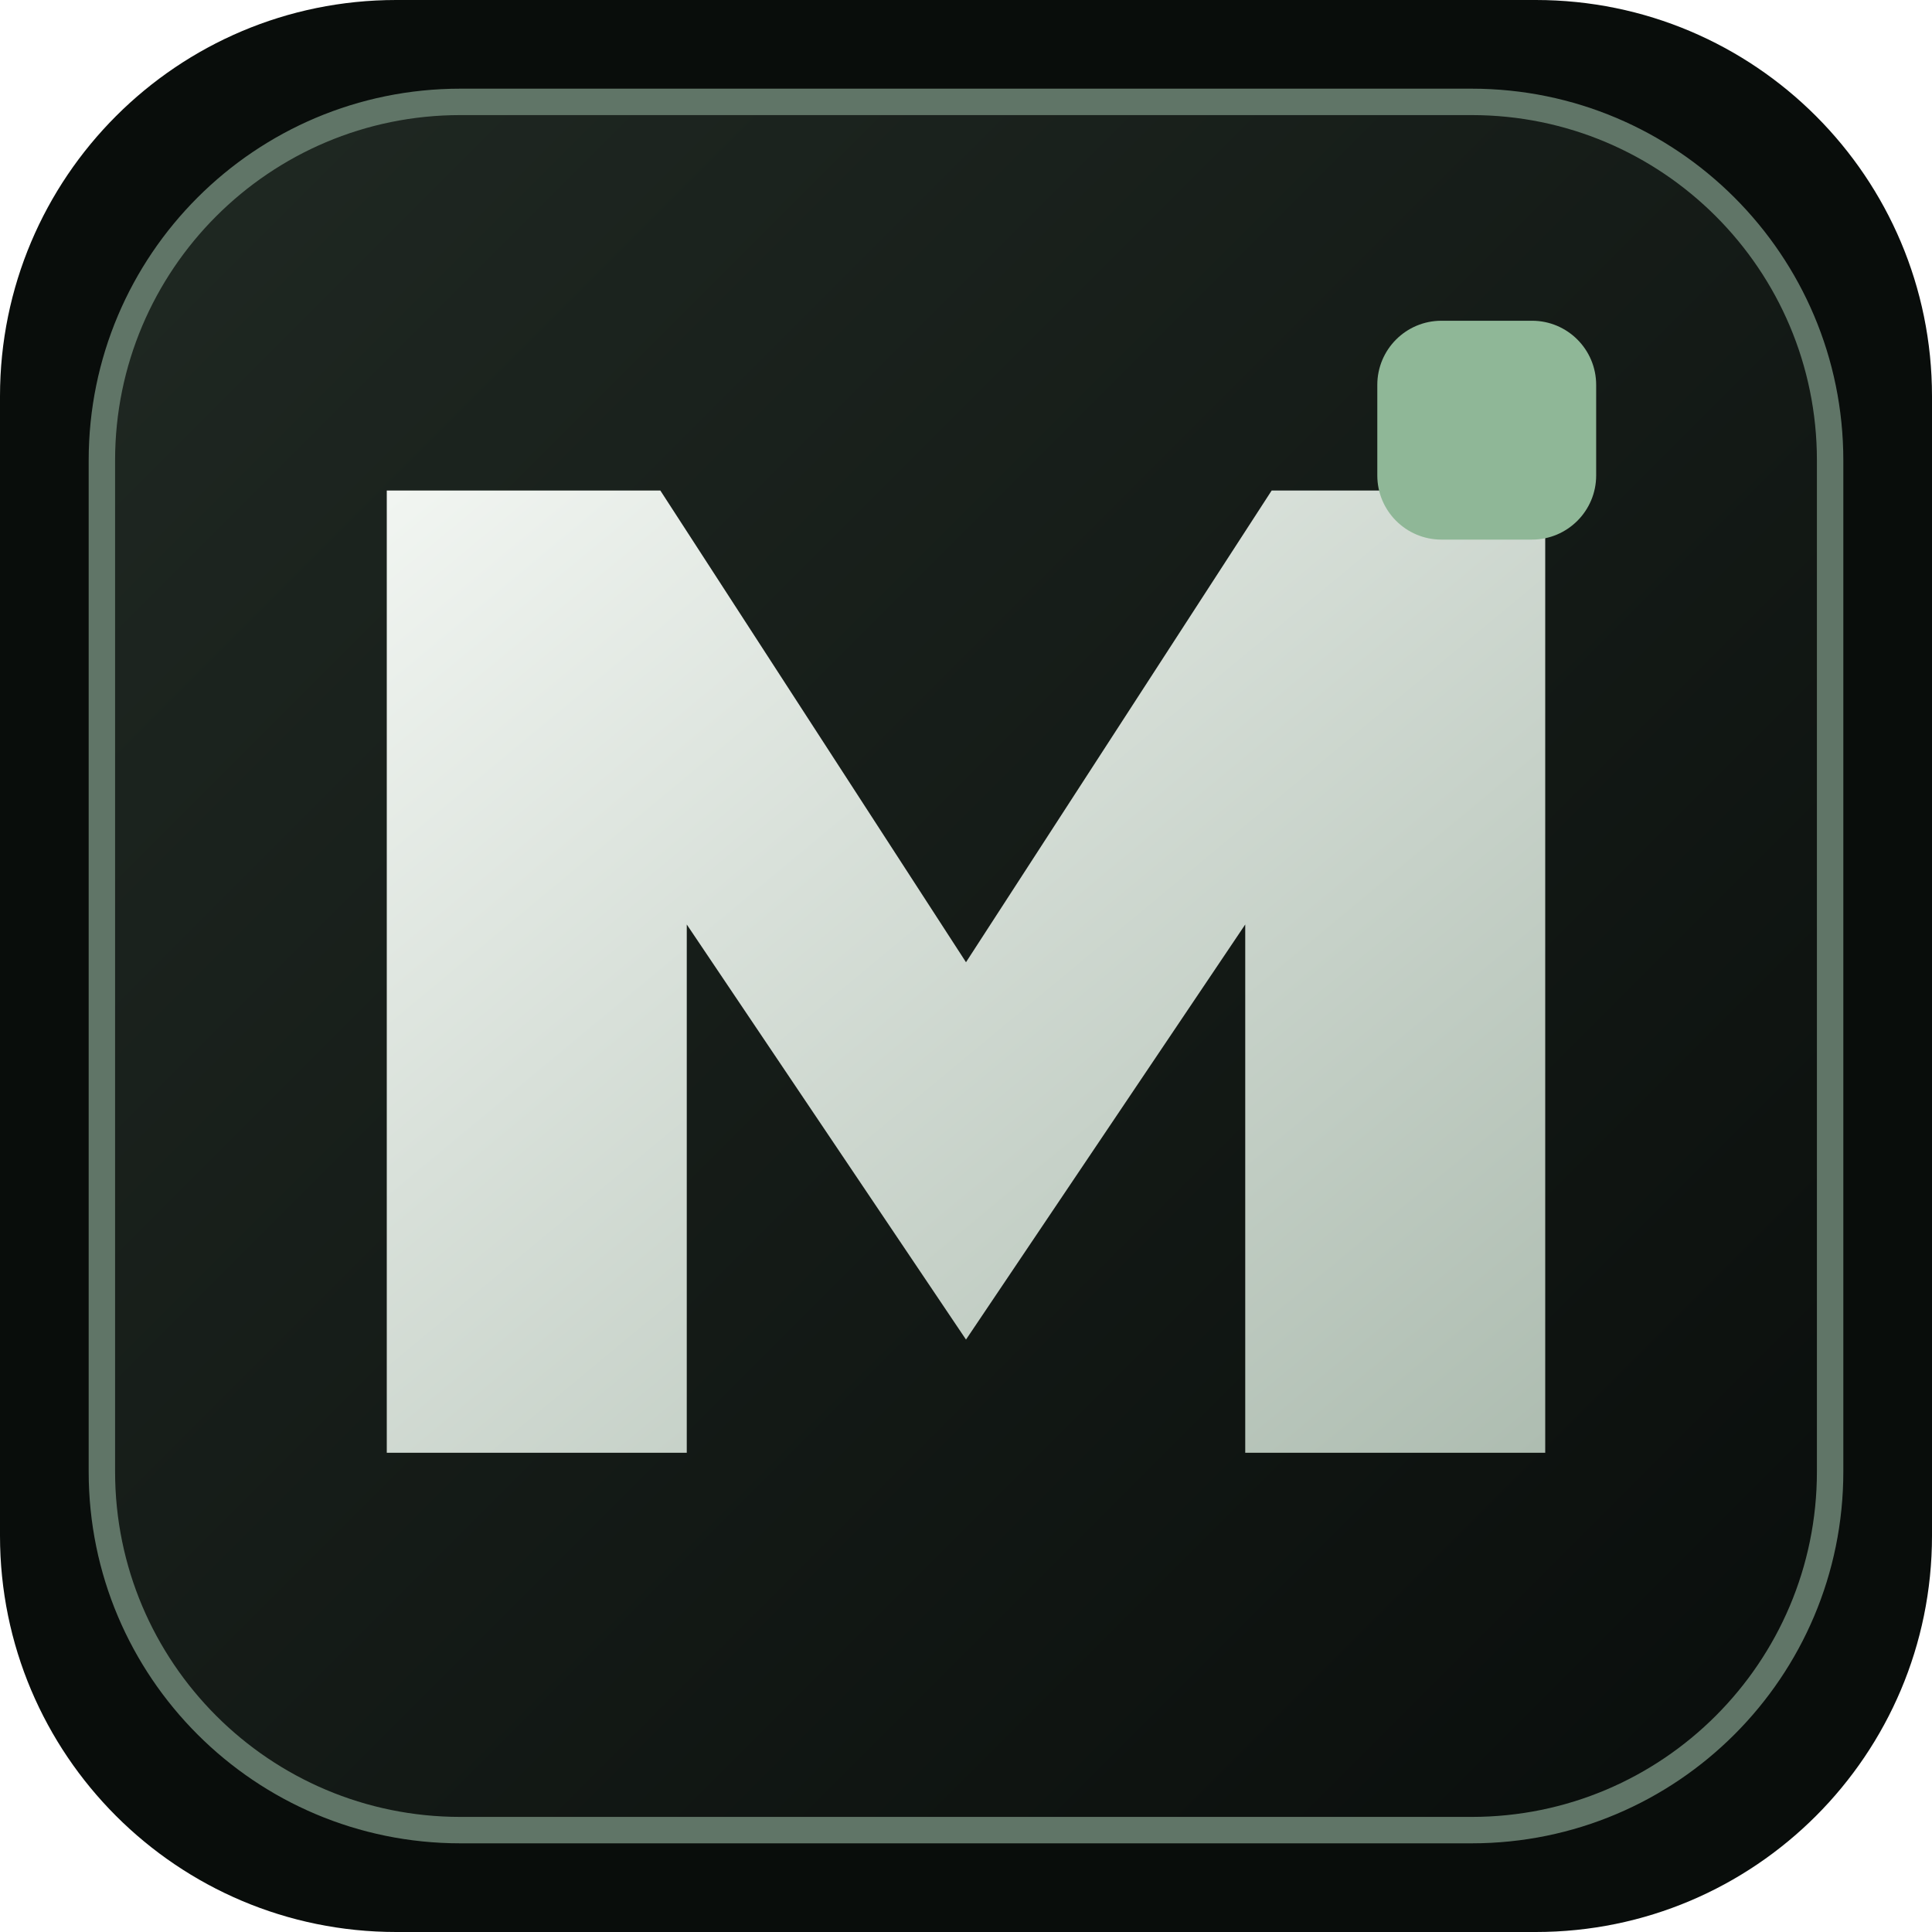
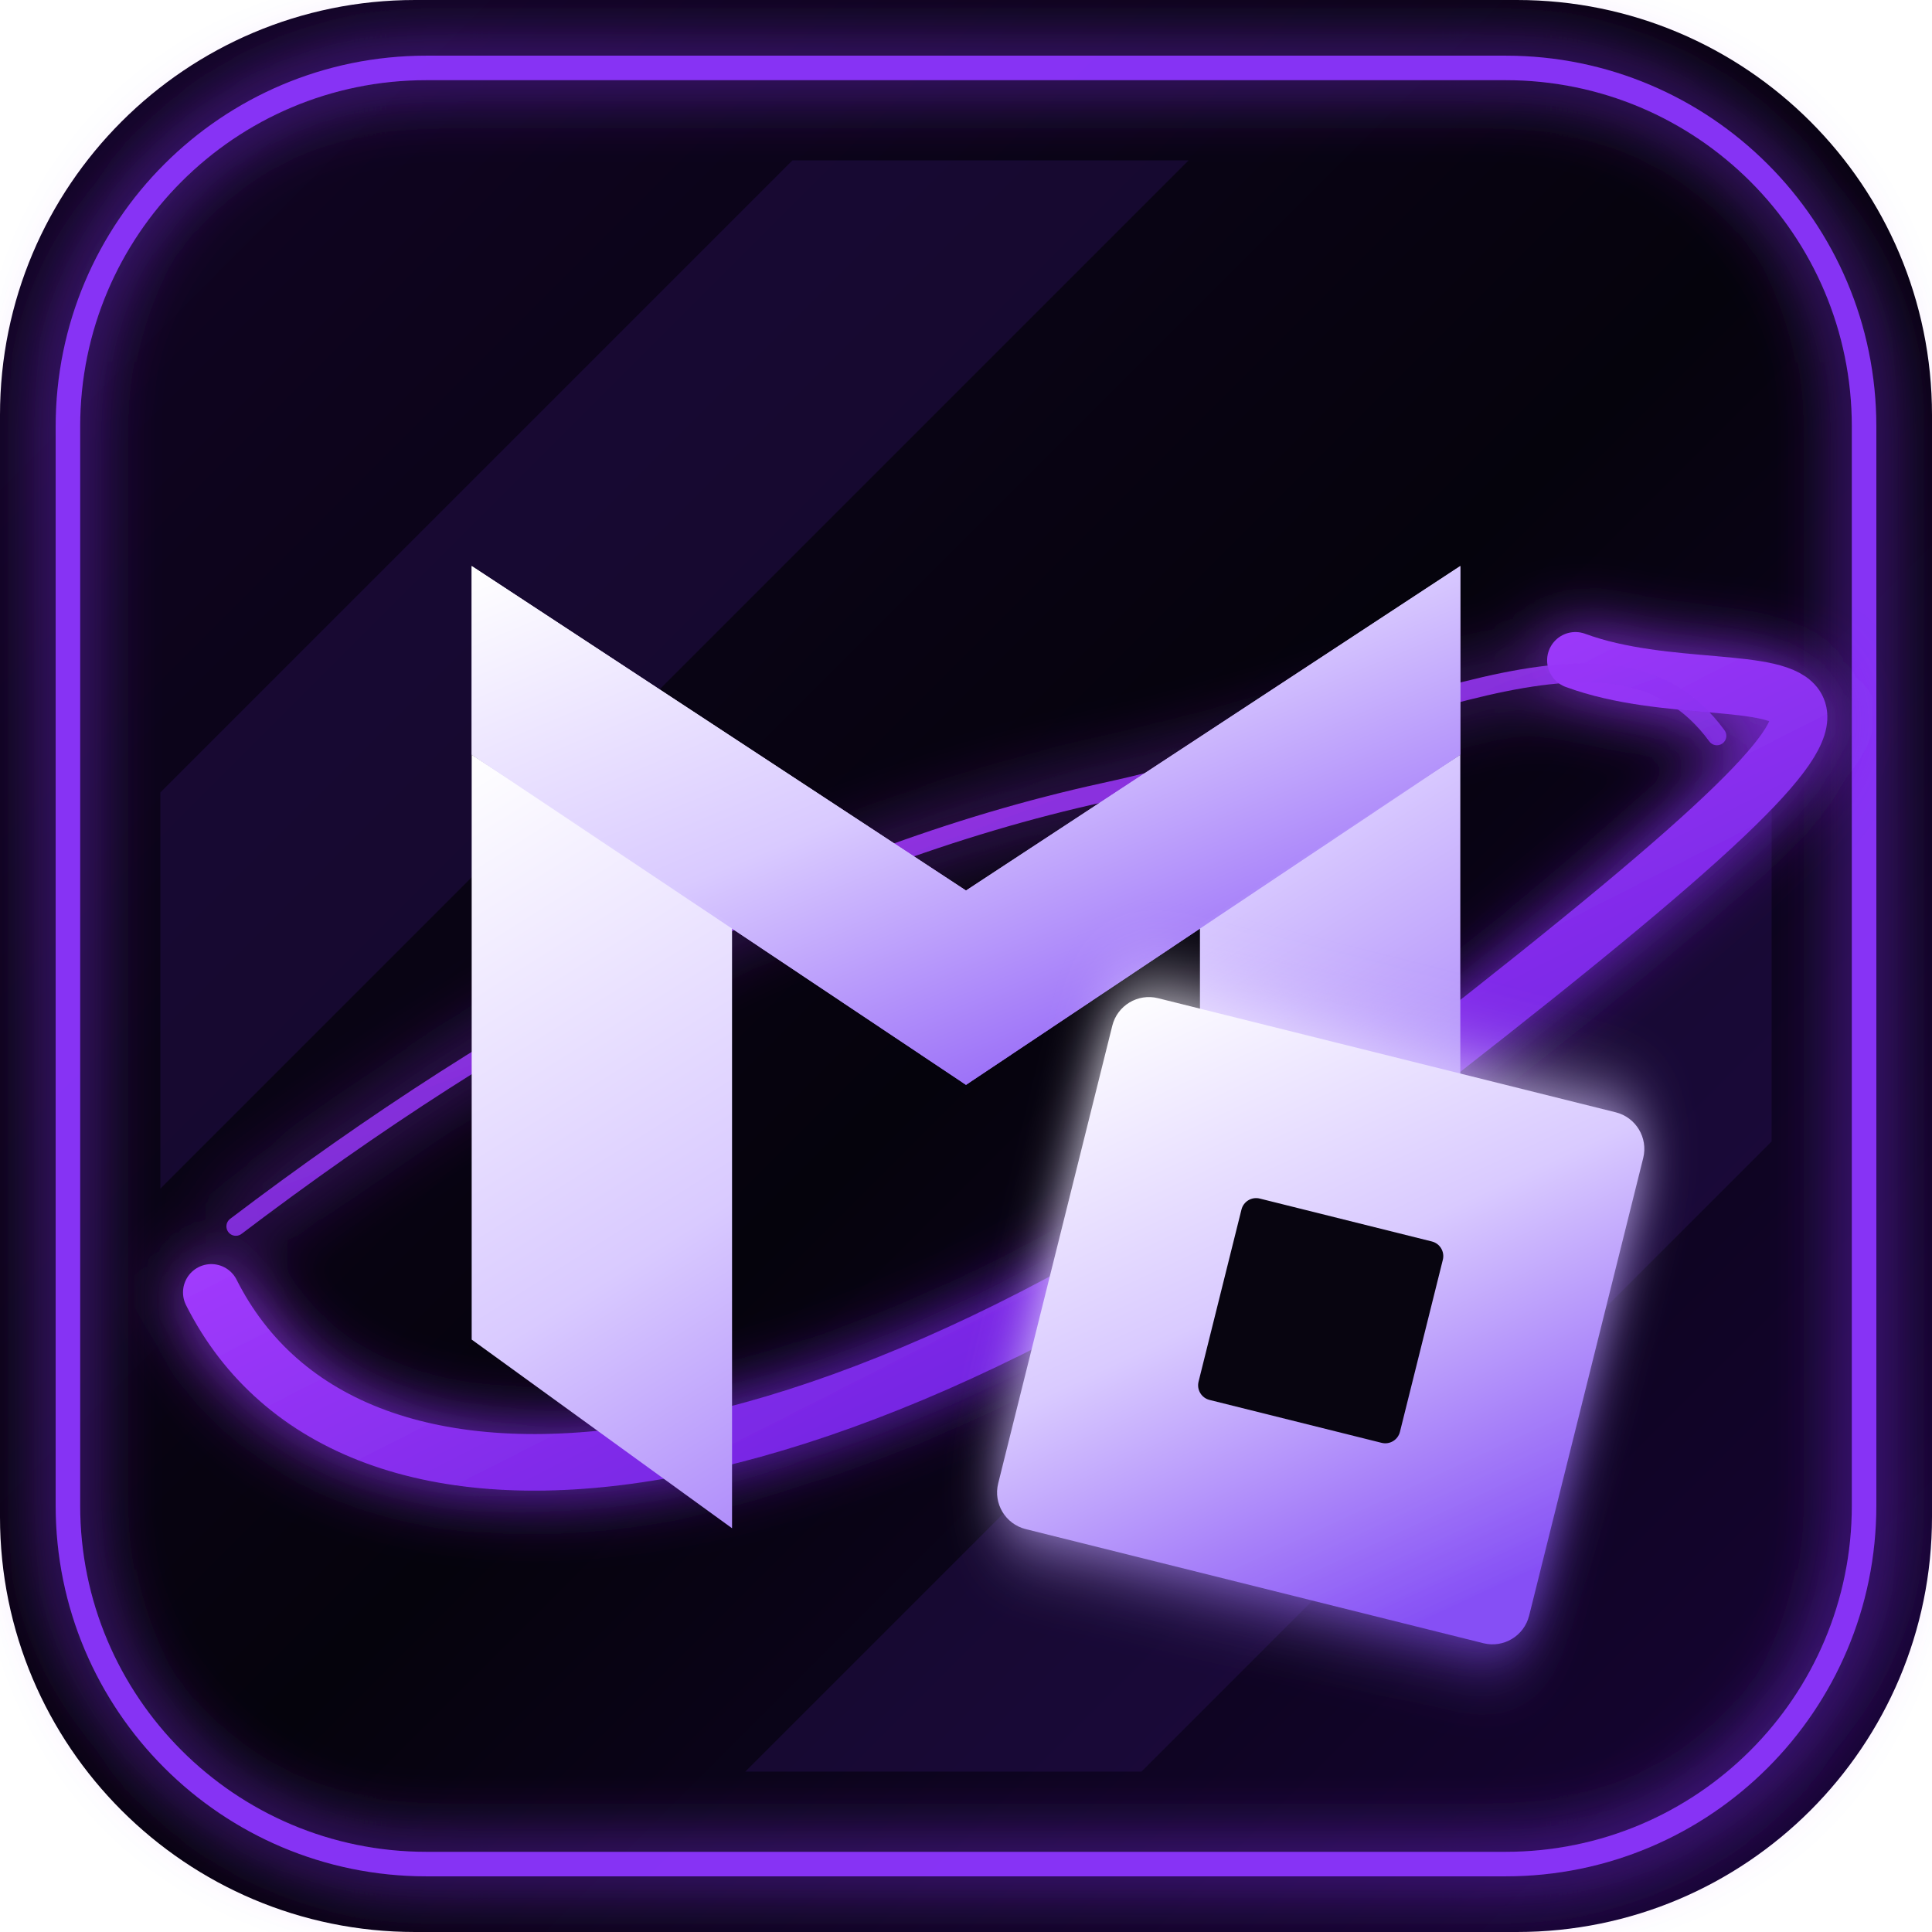
<svg xmlns="http://www.w3.org/2000/svg" width="1024" height="1024" viewBox="0 0 1024 1024">
  <defs>
-     <linearGradient id="bg" x1="0" y1="0" x2="1" y2="1">
-       <stop stop-color="#202923" />
-       <stop offset="1" stop-color="#090d0b" />
+     <linearGradient id="background" x1="0" y1="0" x2="1" y2="1">
+       <stop stop-color="#120526" />
+       <stop offset=".52" stop-color="#05030c" />
+       <stop offset="1" stop-color="#19053a" />
    </linearGradient>
-     <linearGradient id="glyph" x1="0" y1="0" x2="1" y2="1">
-       <stop stop-color="#f1f5f1" />
-       <stop offset="1" stop-color="#aebdb1" />
+     <linearGradient id="metal" x1="0" y1="0" x2=".8" y2="1">
+       <stop stop-color="#ffffff" />
+       <stop offset=".48" stop-color="#d9caff" />
+       <stop offset="1" stop-color="#8650f5" />
    </linearGradient>
+     <linearGradient id="violet" x1="0" y1="0" x2="1" y2="1">
+       <stop stop-color="#f2c7ff" />
+       <stop offset=".35" stop-color="#a43cff" />
+       <stop offset="1" stop-color="#4b12c9" />
+     </linearGradient>
+     <filter id="glow" x="-60%" y="-60%" width="220%" height="220%">
+       <feGaussianBlur stdDeviation="18" result="blur" />
+       <feMerge>
+         <feMergeNode in="blur" />
+         <feMergeNode in="SourceGraphic" />
+       </feMerge>
+     </filter>
  </defs>
-   <rect width="1024" height="1024" rx="210" fill="#090d0b" />
-   <rect x="54" y="54" width="916" height="916" rx="190" fill="url(#bg)" stroke="#607567" stroke-width="14" />
-   <path d="M205 770V260h145l162 250 162-250h145v510H660V490L512 710 364 490v280z" fill="url(#glyph)" />
-   <rect x="730" y="170" width="116" height="116" rx="34" fill="#8fb797" />
+   <rect width="1024" height="1024" rx="220" fill="url(#background)" />
+   <rect x="36" y="36" width="952" height="952" rx="190" fill="none" stroke="#8d36ff" stroke-width="13" opacity=".95" filter="url(#glow)" />
+   <path d="M85 420 420 85h210L85 630zM395 939 939 395v210L605 939z" fill="#2d1260" opacity=".35" />
+   <g fill="none" stroke="url(#violet)" stroke-linecap="round" filter="url(#glow)">
+     <path d="M112 685C185 830 442 808 760 560S930 385 835 350" stroke-width="30" />
+     <path d="M125 650C270 540 425 455 585 420S855 315 910 390" stroke-width="10" opacity=".85" />
+   </g>
+   <path d="M250 300 512 472 774 300v100L512 575 250 400z" fill="url(#metal)" />
+   <path d="M250 400v310l138 100V490zM774 400v180l-138 88V490z" fill="url(#metal)" />
+   <path d="M250 300 512 472 774 300 774 400 512 575 250 400z" fill="url(#metal)" opacity=".96" />
+   <g transform="rotate(14 700 700)">
+     <rect x="555" y="555" width="290" height="290" rx="20" fill="url(#metal)" filter="url(#glow)" />
+     <rect x="645" y="645" width="110" height="110" rx="8" fill="#080510" />
+   </g>
</svg>
